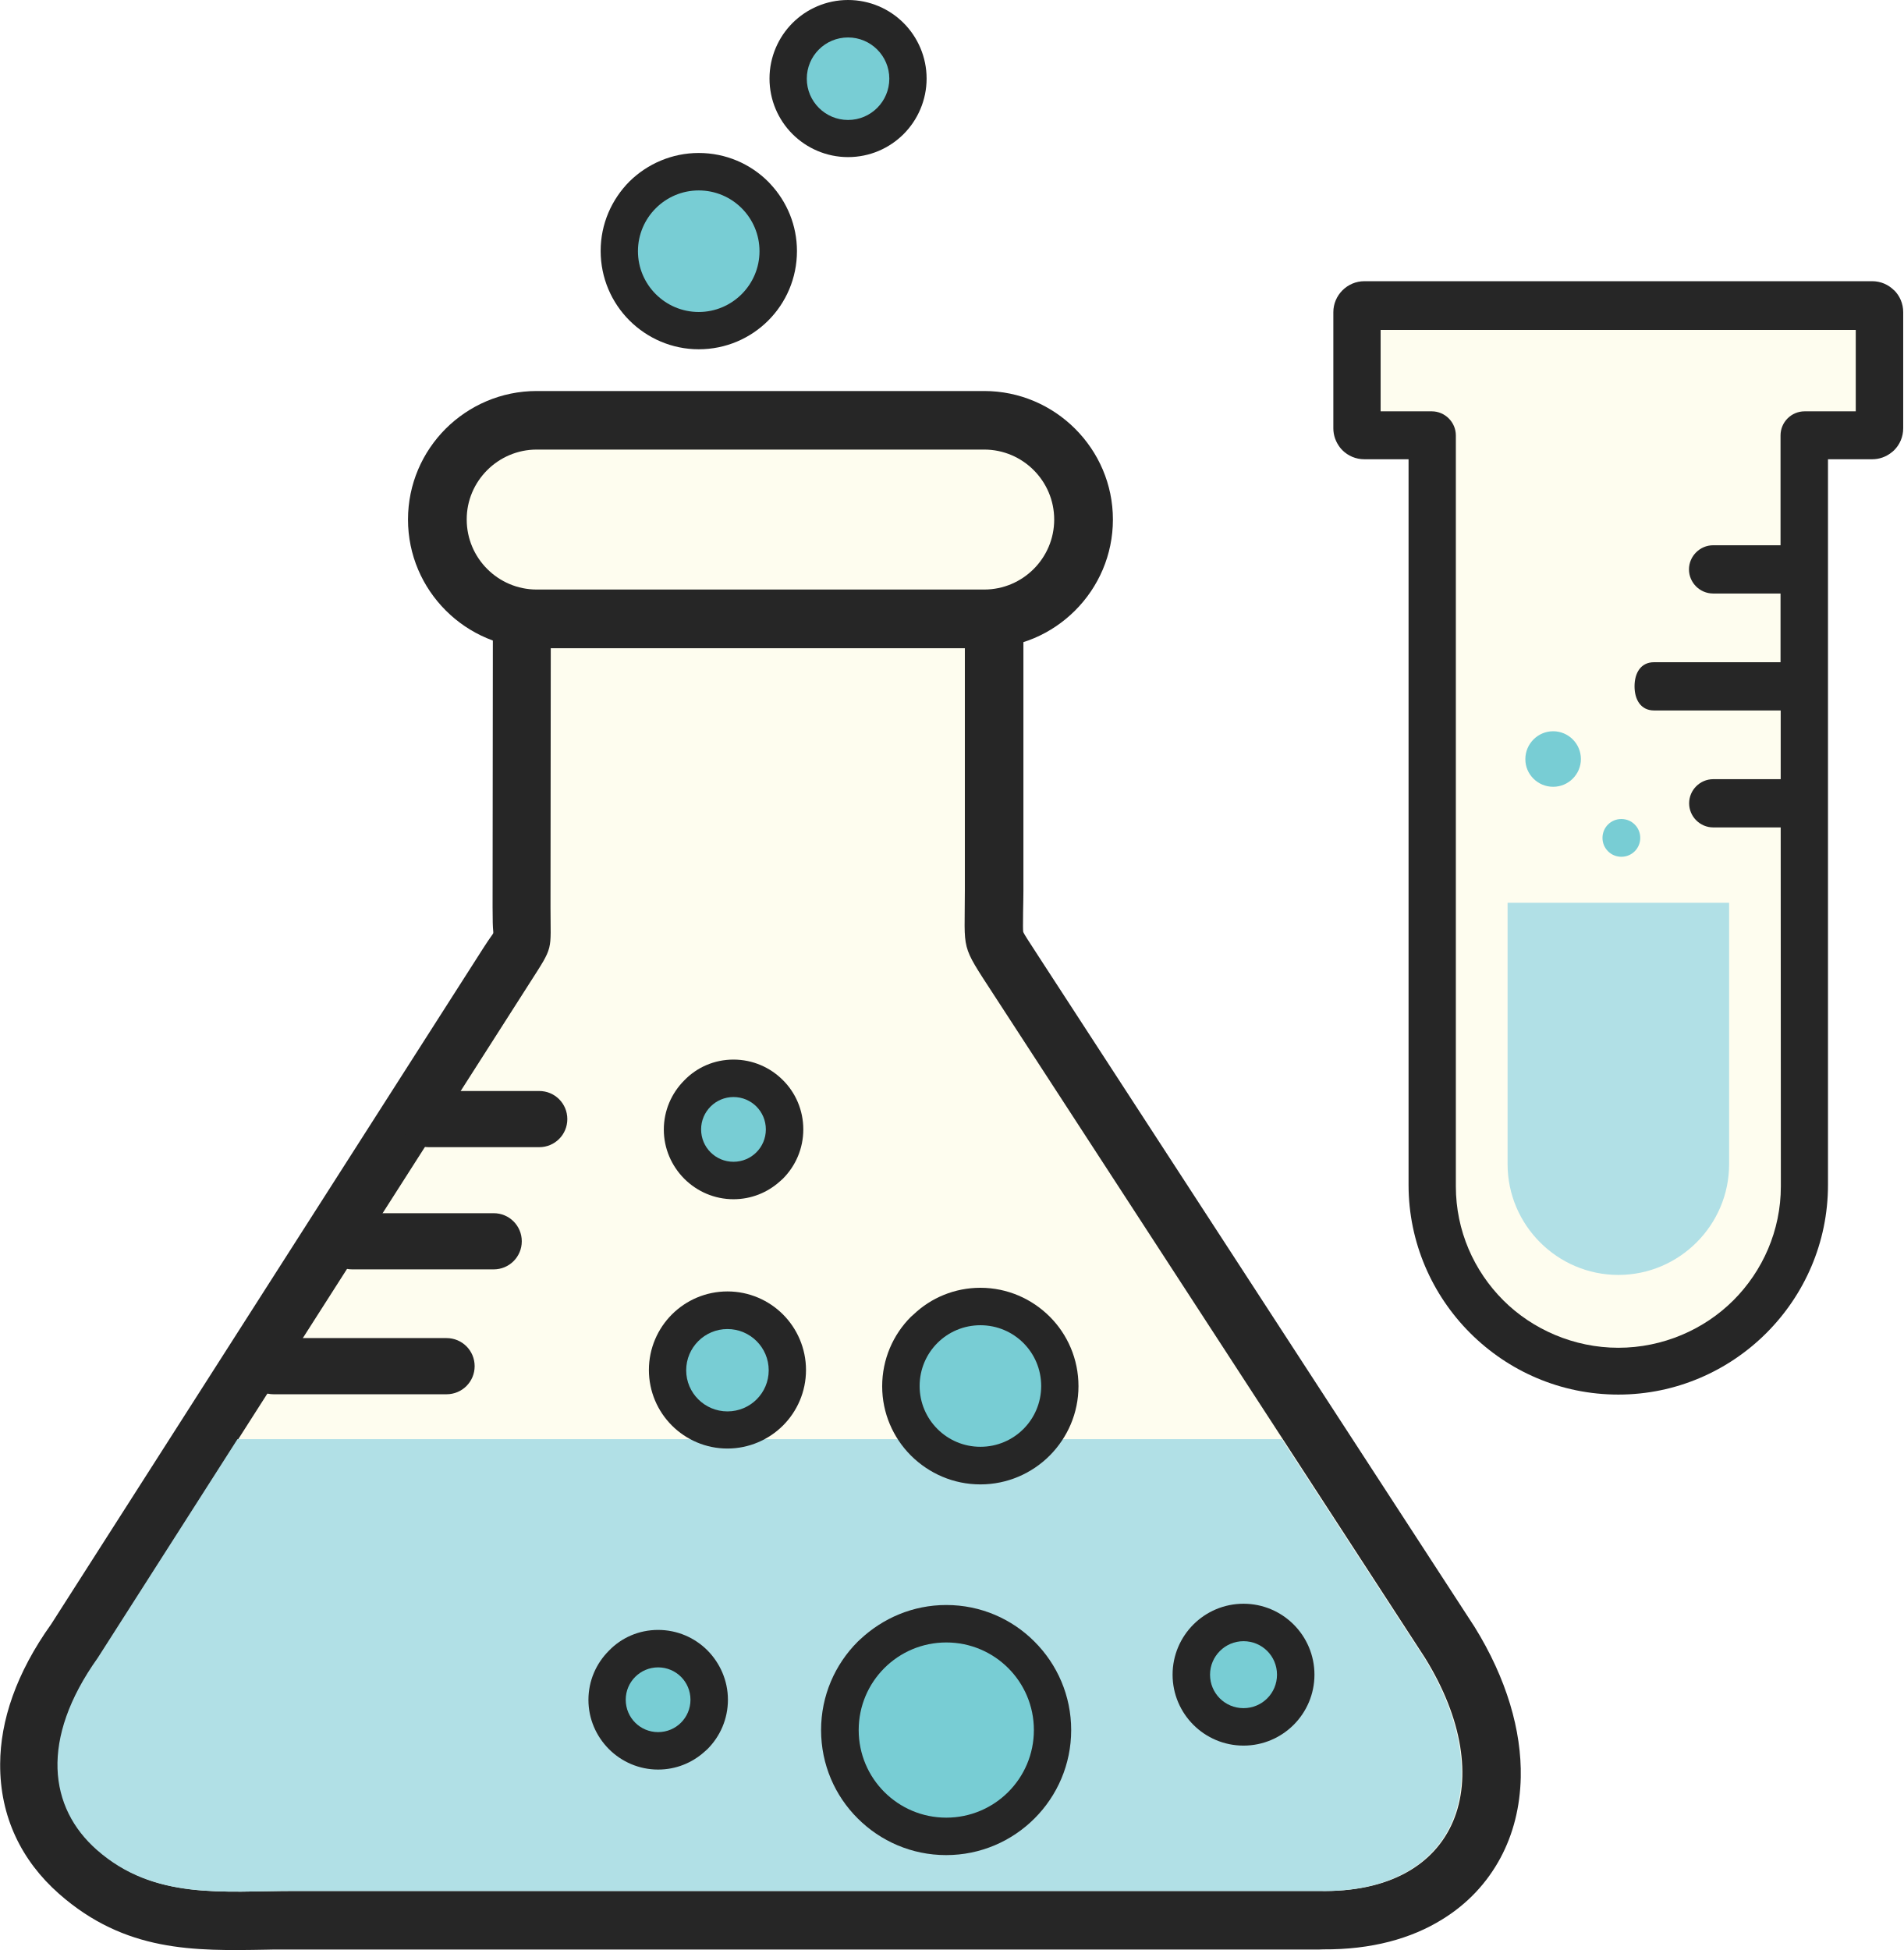
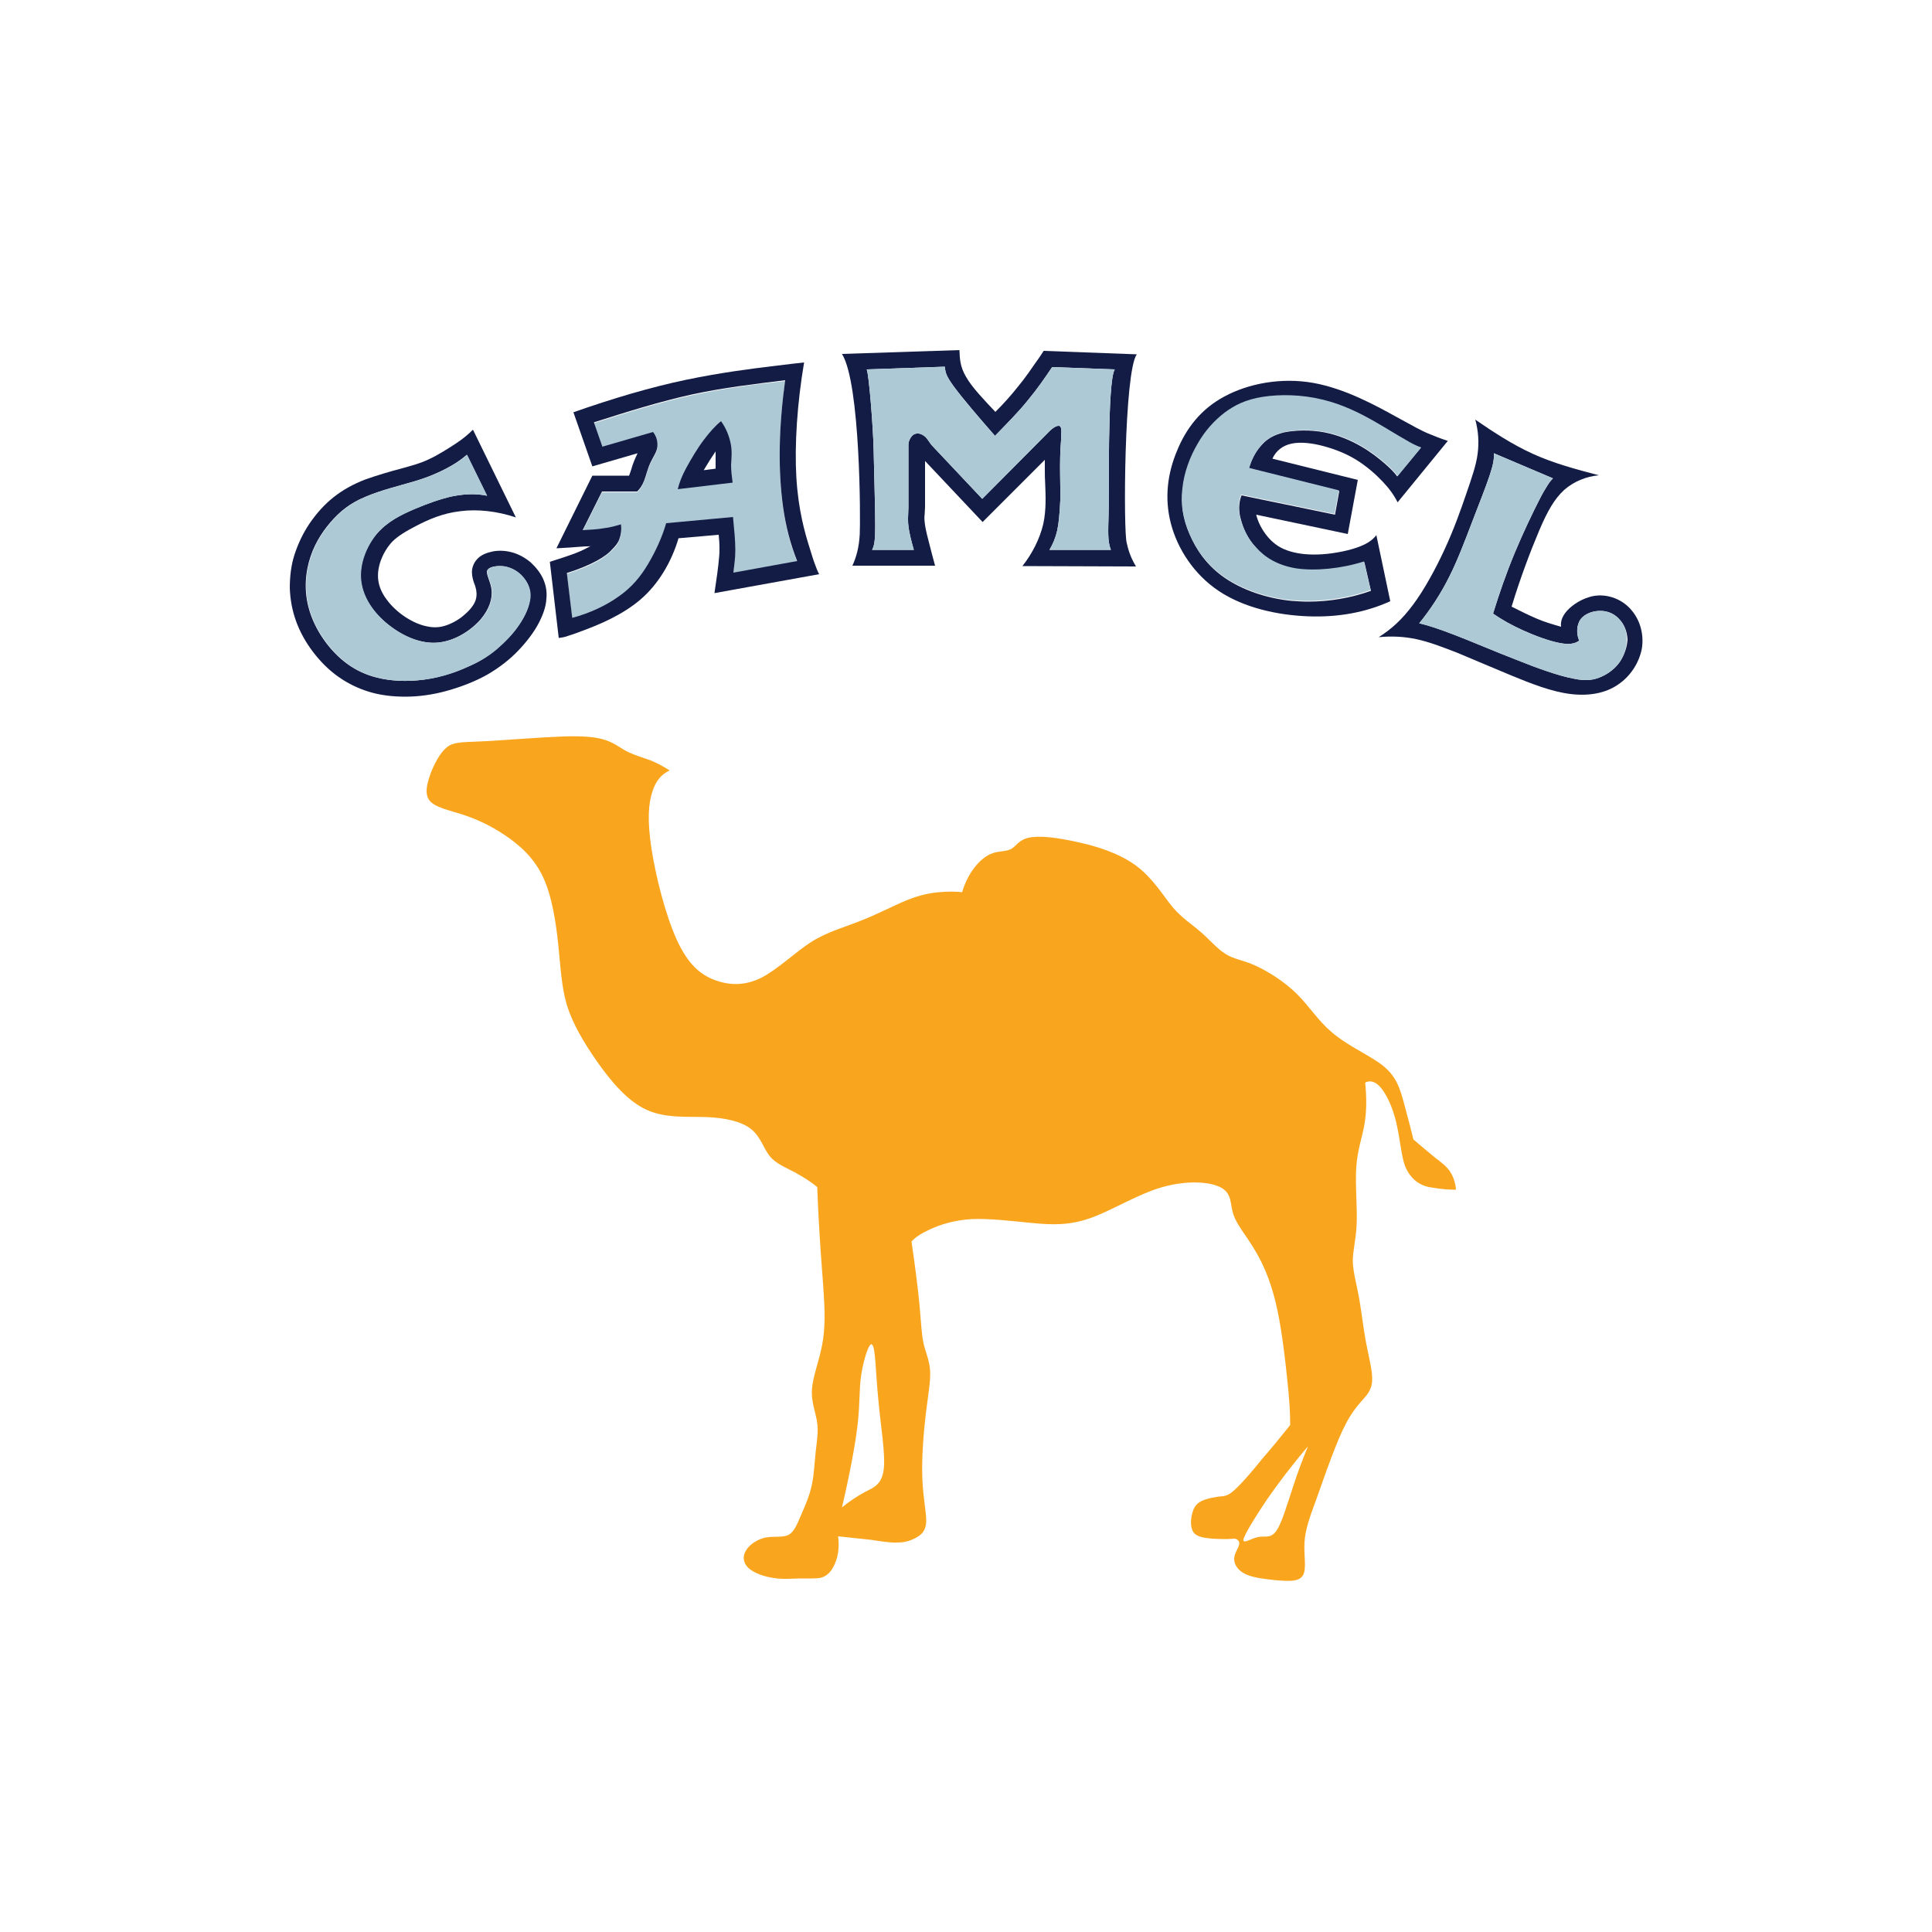
- <svg xmlns="http://www.w3.org/2000/svg" version="1.1" id="Layer_1" x="0px" y="0px" viewBox="0 0 119.94 122.88" style="enable-background:new 0 0 119.94 122.88" xml:space="preserve">
+ <svg xmlns="http://www.w3.org/2000/svg" version="1.1" id="Layer_1" x="0px" y="0px" viewBox="0 0 500 500" style="enable-background:new 0 0 500 500;" xml:space="preserve">
  <style type="text/css">
- 	.st0{fill-rule:evenodd;clip-rule:evenodd;fill:#78CDD4;}
- 	.st1{fill:#B1E0E6;}
- 	.st2{fill-rule:evenodd;clip-rule:evenodd;fill:#B1E0E6;}
- 	.st3{fill:#262626;}
- 	.st4{fill:#FEFDEF;}
- 	.st5{fill-rule:evenodd;clip-rule:evenodd;fill:#FEFDEF;}
+ 	.st0{fill-rule:evenodd;clip-rule:evenodd;fill:#AEC9D6;}
+ 	.st1{fill-rule:evenodd;clip-rule:evenodd;fill:#F9A61E;}
+ 	.st2{fill-rule:evenodd;clip-rule:evenodd;fill:#131C44;}
</style>
  <g>
-     <path class="st3" d="M115.19,28.94v6.92v7.38v7.38v24.05c0,3.64-1.49,6.94-3.88,9.33c-2.39,2.39-5.7,3.88-9.33,3.88 c-3.64,0-6.94-1.48-9.34-3.88c-2.39-2.39-3.88-5.7-3.88-9.33V28.94h-2.79c-0.54,0-1.03-0.22-1.38-0.57 c-0.06-0.06-0.1-0.11-0.15-0.17c-0.26-0.34-0.42-0.75-0.42-1.21v-7.32c0-0.53,0.22-1.02,0.57-1.37l0.01-0.01 c0.35-0.35,0.84-0.57,1.37-0.57h32.01c0.54,0,1.02,0.22,1.37,0.57l0,0.01l0.01-0.01c0.35,0.35,0.57,0.84,0.57,1.38v7.32 c0,0.54-0.22,1.03-0.57,1.38c-0.06,0.06-0.12,0.11-0.19,0.16c-0.33,0.26-0.75,0.41-1.19,0.41H115.19L115.19,28.94L115.19,28.94z" />
-     <path class="st3" d="M34.71,33.47H60.8c2.04,0,3.69,1.65,3.69,3.69v18.98c0,0.65-0.01,0.42-0.02,1.35 c-0.01,0.76-0.01,1.17,0.01,1.24c0.03,0.1,0.33,0.56,0.98,1.56l27.31,42l0.15,0.23c2.02,3.26,2.97,6.54,2.91,9.48 c-0.04,1.86-0.47,3.57-1.28,5.08c-0.84,1.56-2.06,2.88-3.65,3.86c-1.97,1.23-4.49,1.92-7.51,1.9l-0.27,0.01H18.52 c-1.34,0-1.56,0-1.76,0.01c-4.52,0.08-8.86,0.16-13.04-3.52c-2.36-2.08-3.73-4.86-3.71-8.18c0.01-2.72,1-5.71,3.22-8.82 l27.24-42.62c0.43-0.67,0.59-0.85,0.61-0.91c0.02-0.08-0.02-0.18-0.03-0.67l-0.01-0.98l0.02-19.68c-0.01-0.11-0.01-0.21-0.01-0.32 C31.03,35.12,32.68,33.47,34.71,33.47L34.71,33.47z" />
-     <path class="st5" d="M60.8,37.16H34.71l-0.02,20c0,2.85,0.22,2.39-1.31,4.78L6.21,104.47c-3.67,5.15-3.07,9.45-0.06,12.1 c3.61,3.18,7.93,2.59,12.37,2.59h64.59c8.86,0.2,11.46-7,6.68-14.7L62.62,62.68c-2.13-3.28-1.82-2.62-1.82-6.54V37.16L60.8,37.16z" />
-     <path class="st2" d="M14.97,90.68l-8.81,13.79c-3.67,5.15-3.07,9.45-0.06,12.1c3.61,3.18,7.93,2.59,12.37,2.59h64.59 c8.86,0.2,11.46-7,6.68-14.7l-8.96-13.77H14.97L14.97,90.68z" />
-     <path class="st3" d="M27.01,72.29c-0.98,0-1.77-0.79-1.77-1.77c0-0.98,0.79-1.77,1.77-1.77h6.97c0.98,0,1.77,0.79,1.77,1.77 c0,0.98-0.79,1.77-1.77,1.77H27.01L27.01,72.29z" />
-     <path class="st3" d="M22.19,79.99c-0.98,0-1.77-0.79-1.77-1.77s0.79-1.77,1.77-1.77h8.92c0.98,0,1.77,0.79,1.77,1.77 s-0.79,1.77-1.77,1.77H22.19L22.19,79.99z" />
-     <path class="st3" d="M17.24,87.86c-0.98,0-1.77-0.79-1.77-1.77c0-0.98,0.79-1.77,1.77-1.77h10.9c0.98,0,1.77,0.79,1.77,1.77 c0,0.98-0.79,1.77-1.77,1.77H17.24L17.24,87.86z" />
-     <path class="st3" d="M59.63,101.14c2.17,0,4.14,0.88,5.56,2.31l0,0l0,0c1.43,1.43,2.31,3.4,2.31,5.57c0,2.17-0.88,4.14-2.31,5.57 c-1.43,1.43-3.4,2.31-5.57,2.31c-2.17,0-4.14-0.88-5.57-2.31c-1.43-1.42-2.31-3.39-2.31-5.57c0-2.17,0.88-4.14,2.31-5.57l0.15-0.14 C55.63,101.97,57.53,101.14,59.63,101.14L59.63,101.14z" />
-     <path class="st0" d="M59.63,103.5c3.05,0,5.52,2.47,5.52,5.52s-2.47,5.52-5.52,5.52c-3.05,0-5.52-2.47-5.52-5.52 S56.58,103.5,59.63,103.5L59.63,103.5z" />
-     <path class="st3" d="M78.36,101.06c1.23,0,2.35,0.5,3.16,1.31c0.81,0.81,1.31,1.93,1.31,3.16s-0.5,2.35-1.31,3.16 c-0.81,0.81-1.93,1.31-3.16,1.31s-2.35-0.5-3.16-1.31c-0.81-0.81-1.31-1.93-1.31-3.16s0.5-2.35,1.31-3.16 C76.01,101.56,77.13,101.06,78.36,101.06L78.36,101.06z" />
-     <path class="st0" d="M78.36,103.42c1.17,0,2.11,0.94,2.11,2.11c0,1.17-0.94,2.11-2.11,2.11s-2.11-0.94-2.11-2.11 C76.25,104.37,77.2,103.42,78.36,103.42L78.36,103.42z" />
-     <path class="st3" d="M61.78,81.15c1.7,0,3.25,0.7,4.37,1.82l0,0c1.12,1.12,1.81,2.67,1.81,4.38c0,1.7-0.69,3.24-1.81,4.37 l-0.01,0.01c-1.12,1.12-2.67,1.81-4.36,1.81c-1.7,0-3.24-0.69-4.37-1.81l-0.01-0.01c-1.12-1.12-1.81-2.67-1.81-4.36 c0-1.71,0.69-3.26,1.81-4.38c0.05-0.05,0.11-0.1,0.17-0.15C58.67,81.78,60.16,81.15,61.78,81.15L61.78,81.15z" />
-     <path class="st0" d="M61.78,83.51c2.12,0,3.83,1.71,3.83,3.83c0,2.12-1.71,3.83-3.83,3.83c-2.12,0-3.83-1.72-3.83-3.83 C57.95,85.22,59.66,83.51,61.78,83.51L61.78,83.51z" />
-     <path class="st3" d="M41.47,102.71c1.21,0,2.31,0.49,3.11,1.29c0.79,0.8,1.29,1.9,1.29,3.11s-0.49,2.31-1.29,3.11 c-0.06,0.06-0.13,0.12-0.19,0.17c-0.78,0.7-1.8,1.12-2.92,1.12c-1.2,0-2.3-0.49-3.1-1.29l-0.01-0.01c-0.79-0.8-1.28-1.89-1.28-3.09 c0-1.21,0.49-2.3,1.29-3.1l0,0C39.16,103.2,40.26,102.71,41.47,102.71L41.47,102.71z" />
-     <path class="st0" d="M41.47,105.07c1.13,0,2.04,0.91,2.04,2.04s-0.91,2.04-2.04,2.04s-2.04-0.91-2.04-2.04 S40.35,105.07,41.47,105.07L41.47,105.07z" />
-     <path class="st3" d="M46.22,66.77c1.21,0,2.31,0.49,3.11,1.29c0.8,0.79,1.29,1.9,1.29,3.11c0,1.21-0.49,2.31-1.29,3.11 c-0.06,0.06-0.13,0.12-0.19,0.17c-0.78,0.7-1.8,1.12-2.92,1.12c-1.2,0-2.3-0.49-3.1-1.29l-0.01-0.01c-0.79-0.8-1.28-1.89-1.28-3.09 c0-1.2,0.49-2.3,1.29-3.1l0,0C43.91,67.26,45.01,66.77,46.22,66.77L46.22,66.77z" />
-     <path class="st0" d="M46.22,69.13c1.13,0,2.04,0.91,2.04,2.04s-0.91,2.04-2.04,2.04s-2.04-0.91-2.04-2.04S45.1,69.13,46.22,69.13 L46.22,69.13z" />
-     <path class="st3" d="M45.84,81.38c1.37,0,2.61,0.56,3.5,1.45s1.45,2.14,1.45,3.5c0,1.37-0.56,2.61-1.45,3.5s-2.14,1.45-3.5,1.45 c-1.37,0-2.61-0.56-3.5-1.45c-0.9-0.9-1.45-2.14-1.45-3.5c0-1.37,0.56-2.61,1.45-3.5C43.23,81.94,44.47,81.38,45.84,81.38 L45.84,81.38z" />
-     <path class="st0" d="M45.84,83.75c1.43,0,2.6,1.16,2.6,2.6c0,1.43-1.16,2.59-2.6,2.59c-1.43,0-2.6-1.16-2.6-2.59 C43.24,84.91,44.41,83.75,45.84,83.75L45.84,83.75z" />
-     <path class="st3" d="M44.03,9.64c1.71,0,3.26,0.69,4.38,1.81c0.05,0.05,0.1,0.11,0.15,0.16c1.03,1.11,1.66,2.59,1.66,4.21 c0,1.71-0.69,3.26-1.81,4.38c-1.12,1.12-2.67,1.81-4.38,1.81c-1.7,0-3.25-0.7-4.37-1.82l0,0c-1.12-1.12-1.81-2.67-1.81-4.38 c0-1.7,0.69-3.24,1.81-4.37l0.01-0.01C40.79,10.33,42.34,9.64,44.03,9.64L44.03,9.64z" />
-     <path class="st0" d="M44.03,12c2.12,0,3.83,1.72,3.83,3.83s-1.72,3.83-3.83,3.83s-3.83-1.72-3.83-3.83S41.92,12,44.03,12L44.03,12z" />
-     <path class="st3" d="M53.44,0c1.37,0,2.61,0.56,3.5,1.45s1.45,2.14,1.45,3.5s-0.56,2.61-1.45,3.5c-0.9,0.9-2.14,1.45-3.5,1.45 s-2.61-0.56-3.5-1.45c-0.9-0.9-1.45-2.14-1.45-3.5s0.56-2.61,1.45-3.5C50.83,0.56,52.07,0,53.44,0L53.44,0z" />
-     <path class="st0" d="M53.44,2.36c1.43,0,2.6,1.16,2.6,2.6c0,1.43-1.16,2.6-2.6,2.6c-1.43,0-2.6-1.16-2.6-2.6 C50.84,3.52,52,2.36,53.44,2.36L53.44,2.36z" />
-     <path class="st3" d="M33.82,24.64h28.2c2.23,0,4.26,0.91,5.73,2.38c1.47,1.47,2.38,3.49,2.38,5.72c0,2.23-0.91,4.26-2.38,5.73 c-1.47,1.47-3.49,2.38-5.73,2.38h-28.2c-2.23,0-4.26-0.91-5.73-2.38s-2.38-3.49-2.38-5.73s0.91-4.26,2.38-5.73 C29.56,25.55,31.58,24.64,33.82,24.64L33.82,24.64z" />
-     <path class="st5" d="M33.82,28.33h28.2c2.43,0,4.41,1.98,4.41,4.41l0,0c0,2.43-1.98,4.41-4.41,4.41h-28.2 c-2.43,0-4.41-1.98-4.41-4.41l0,0C29.4,30.32,31.39,28.33,33.82,28.33L33.82,28.33z" />
-     <path class="st4" d="M112.21,52.14h-4.25c-0.84,0-1.52-0.69-1.52-1.52s0.68-1.52,1.52-1.52h4.25v-4.33h-7.98 c-0.84,0-1.23-0.69-1.23-1.52c0-0.84,0.39-1.52,1.23-1.52h7.97v-4.33h-4.25c-0.84,0-1.52-0.69-1.52-1.52s0.69-1.52,1.52-1.52h4.25 v-6.92c0-0.84,0.68-1.52,1.52-1.52h3.22v-5.13H87v5.13h3.22c0.84,0,1.52,0.69,1.52,1.52v47.32c0,2.79,1.14,5.33,2.99,7.18 c1.84,1.84,4.46,2.99,7.25,2.99s5.4-1.14,7.25-2.99c1.84-1.84,2.99-4.39,2.99-7.18L112.21,52.14L112.21,52.14L112.21,52.14z" />
-     <path class="st1" d="M108.96,56.89v16.47c0,3.84-3.14,6.98-6.98,6.98l0,0c-3.84,0-6.98-3.14-6.98-6.98V56.89H108.96L108.96,56.89 L108.96,56.89z" />
-     <path class="st0" d="M97.87,49.58c0.97,0,1.75-0.79,1.75-1.75c0-0.97-0.79-1.75-1.75-1.75s-1.75,0.79-1.75,1.75 C96.11,48.79,96.9,49.58,97.87,49.58L97.87,49.58z" />
-     <path class="st0" d="M102.17,53.99c0.66,0,1.19-0.53,1.19-1.19s-0.53-1.19-1.19-1.19s-1.19,0.53-1.19,1.19 S101.51,53.99,102.17,53.99L102.17,53.99z" />
+     <path class="st0" d="M206.3,145.4c-1.7-4.3-2.9-8.8-3.6-13.7c-0.7-4.9-1-10.2-0.9-15.8c0.1-5.6,0.6-11.5,1.4-17.3   c-8,0.9-15.9,1.9-24.2,3.7c-8.2,1.8-16.8,4.5-25.3,7.2l2.2,6.3l13.1-3.8c0.9,1.2,1.3,2.7,1.1,4c-0.2,1.3-1.1,2.5-1.8,4   c-0.7,1.5-1.1,3.3-1.6,4.6c-0.5,1.3-1.1,2.1-1.8,2.8h-9.1l-5,10c1.9-0.1,3.9-0.2,5.5-0.5c1.6-0.3,3-0.7,4.4-1   c0.2,1.3,0,2.7-0.4,3.8c-0.4,1.1-1,1.9-1.9,2.7c-0.9,0.9-1.9,1.8-3.9,2.9c-2,1.1-4.9,2.3-7.8,3.2l1.4,11.6   c4.5-1.2,8.8-3.2,12.1-5.6c3.3-2.4,5.6-5.1,7.5-8.3c2-3.2,3.6-6.8,4.7-10.6l17.2-1.4c0.3,3,0.5,6.1,0.6,8.5c0,2.4-0.2,4.1-0.5,5.9   L206.3,145.4z M185.2,119.1c0,0.5,0,1.4,0,2.2l-3.1,0.4c1-1.7,2-3.3,3.1-4.9c0,0.5,0,0.9,0,1.3   C185.2,118.3,185.2,118.6,185.2,119.1z" />
+     <path class="st1" d="M111.1,207.1c1.4,1.9,5.3,2.6,8.9,3.8c3.6,1.2,7,2.8,10.6,5.2c3.6,2.4,7.5,5.7,9.9,10.8c2.4,5.1,3.4,12,4,17.8   c0.6,5.8,0.8,10.6,2.2,15.4c1.5,4.8,4.3,9.6,7.8,14.6c3.5,5,7.8,10.2,12.8,12.5c5,2.3,10.7,1.7,15.6,1.9c5,0.2,9.2,1.2,11.6,3.2   c2.4,2,3.1,4.9,4.7,6.9c1.6,2,4.3,3,6.5,4.2c2.2,1.2,4.1,2.4,5.8,3.8c0.2,5.5,0.5,11,0.9,16.8c0.4,5.9,1,12.1,1,16.6   c0,4.5-0.5,7.3-1.3,10.4c-0.8,3.1-2,6.5-2,9.4c0,2.9,1.1,5.5,1.4,7.9c0.3,2.4-0.1,4.7-0.4,7.4c-0.3,2.7-0.4,5.8-1,8.6   c-0.6,2.8-1.7,5.3-2.7,7.6c-1,2.3-1.8,4.5-3.3,5.3c-1.5,0.8-3.7,0.3-5.9,0.7c-2.1,0.4-4.2,1.8-5.1,3.3c-1,1.5-0.8,3.3,0.6,4.6   c1.4,1.3,4.2,2.3,6.7,2.6c2.5,0.4,4.7,0.1,6.8,0.1c2,0,3.9,0.1,5.3-0.2c1.4-0.4,2.3-1.3,3-2.5c1.4-2.3,1.8-5.4,1.4-8.2   c2.9,0.3,5.8,0.6,8.5,0.9c2.6,0.4,5,0.8,6.9,0.7c1.9,0,3.4-0.5,4.7-1.2c1.3-0.7,2.5-1.6,2.7-4c0.1-2.4-0.8-6.2-1-11.4   c-0.2-5.2,0.3-11.7,0.9-16.7c0.6-5,1.3-8.6,1.1-11.3c-0.2-2.7-1.2-4.7-1.7-7c-0.5-2.3-0.6-5.1-1-9.5c-0.4-4.5-1.2-10.6-2.1-16.8   c1.1-1.2,2.5-2.1,4.9-3.2c2.4-1.1,5.9-2.3,10.6-2.6c4.7-0.2,10.5,0.5,15.6,1c5.2,0.5,9.7,0.7,15.3-1.3c5.6-2,12.2-6.2,18.6-8   c6.4-1.8,12.4-1.4,15.2,0.2c2.8,1.6,2.2,4.2,3.1,6.9c0.9,2.7,3.2,5.3,5.3,8.8c2.1,3.4,4.1,7.7,5.6,13.8c1.5,6.1,2.4,14.1,3,19.7   c0.6,5.6,0.8,8.9,0.8,12.2c-2.3,2.9-4.6,5.7-7.2,8.7c-2.5,3.1-5.3,6.4-7.1,8c-1.8,1.7-2.7,1.7-4.1,1.8c-1.3,0.2-3.1,0.5-4.4,1.1   c-1.3,0.6-2.1,1.5-2.5,3.1c-0.5,1.6-0.6,3.8,0.3,5.1c0.9,1.2,2.8,1.4,4.8,1.6c1.9,0.1,3.8,0.2,5.7,0c0.7,0,1.5,0.6,1.3,1.5   c-0.2,1-1.3,2.3-1.3,3.8c0,1.5,1.1,3.1,3.2,4c2.1,0.9,5.1,1.2,8,1.5c2.9,0.2,5.6,0.4,6.6-1.3c1-1.7,0.2-5.2,0.4-8.5   c0.2-3.3,1.3-6.4,2.7-10.2c1.4-3.8,2.9-8.3,4.3-11.9c1.4-3.7,2.6-6.6,3.8-8.8c1.2-2.3,2.4-3.9,3.7-5.4c1.3-1.5,2.8-2.8,3-5.4   c0.2-2.6-0.9-6.4-1.6-10.2c-0.7-3.8-1.1-7.5-1.7-11c-0.6-3.5-1.6-6.9-1.7-9.8c0-2.9,0.8-5.4,1-9.7c0.2-4.2-0.4-10.2-0.1-14.7   c0.3-4.5,1.5-7.6,2.1-11c0.6-3.4,0.6-7.2,0.2-10.9c1-0.6,2.4-0.5,3.8,1c1.4,1.5,2.8,4.3,3.7,7.3c0.9,2.9,1.3,5.9,1.7,8.3   c0.4,2.4,0.7,4.1,1.4,5.6c0.7,1.5,1.8,2.8,3,3.6c1.2,0.8,2.4,1.2,4.1,1.4c1.7,0.3,3.8,0.5,5.8,0.5c-0.1-1.7-0.7-3.5-1.6-4.8   c-0.9-1.3-2.1-2.2-3.8-3.5c-1.6-1.3-3.6-3-5.6-4.7c-0.7-2.8-1.4-5.5-2.1-8.1c-0.7-2.6-1.3-5-2.4-7c-1.1-2-2.6-3.7-5.7-5.6   c-3.1-2-7.7-4.2-11.1-7.2c-3.4-2.9-5.6-6.5-8.8-9.7c-3.2-3.2-7.5-5.9-10.8-7.4c-3.3-1.5-5.5-1.6-7.7-3c-2.3-1.4-4.5-4.1-6.8-6   c-2.2-1.9-4.4-3.2-6.9-6.1c-2.4-2.9-5.1-7.5-9.4-10.7c-4.3-3.2-10.1-5.1-15.4-6.2c-5.3-1.2-9.9-1.7-12.5-1.1   c-2.6,0.6-3.2,2.2-4.5,2.9c-1.2,0.7-3.1,0.5-4.8,1.1c-1.7,0.6-3.3,1.9-4.7,3.7c-1.4,1.8-2.5,4-3.2,6.4c-1.8-0.2-3.7-0.2-6,0   c-2.3,0.2-4.9,0.7-8.4,2.1c-3.4,1.4-7.7,3.7-11.9,5.3c-4.2,1.7-8.5,2.8-12.8,5.5c-4.3,2.8-8.8,7.2-13,9.3c-4.3,2.1-8.3,1.9-12,0.5   c-3.7-1.4-6.9-4.1-9.8-10.5c-2.9-6.4-5.4-16.3-6.5-23.5c-1.1-7.2-0.8-11.6,0.2-14.6c0.9-3,2.5-4.7,4.5-5.6c-1.5-1-3-1.8-4.9-2.6   c-1.9-0.7-4-1.3-5.9-2.2c-1.8-0.9-3.3-2.2-5.6-3c-2.3-0.8-5.4-1.2-11.2-1c-5.8,0.2-14.3,0.9-19.7,1.2c-5.5,0.3-7.9,0.1-9.8,1.2   c-1.9,1.2-3.3,3.7-4.5,6.5C110.7,202.1,109.7,205.2,111.1,207.1L111.1,207.1z M227.3,362.1c0.6,6.9,1.9,14.2,1.4,18.2   c-0.5,4-2.7,4.7-4.8,5.8c-2.1,1.1-4.1,2.5-6,4c1.9-8.1,3.5-16.3,4.1-21.9c0.6-5.6,0.3-8.6,0.9-12.5c0.6-3.9,2.1-8.6,2.8-7.7   C226.6,348.7,226.6,355.2,227.3,362.1L227.3,362.1z M327.8,388.2c3.1-4.5,6.8-9.3,10.7-13.9c-1.3,3.2-2.6,6.5-3.9,10.6   c-1.4,4.1-2.8,9.2-4.3,11.3c-1.5,2.1-3,1.2-4.8,1.6c-1.8,0.4-3.9,1.9-3.7,0.6C322.1,397.1,324.7,392.8,327.8,388.2L327.8,388.2z" />
+     <path class="st2" d="M140.6,149.9c-0.7-1.6-1.9-3.1-3.2-4.3c-1.4-1.2-3-2.1-4.7-2.6c-1.7-0.5-3.5-0.6-5.1-0.3   c-1.5,0.3-2.8,0.8-3.7,1.6c-0.9,0.8-1.5,1.8-1.7,3c-0.2,1.1,0.1,2.3,0.3,3c0.2,0.7,0.4,1,0.6,1.8c0.2,0.7,0.4,1.9,0,3.2   c-0.4,1.2-1.4,2.5-2.8,3.7c-1.3,1.2-3,2.2-4.7,2.8c-1.7,0.6-3.3,0.7-5.1,0.3c-3.7-0.7-8-3.6-10.4-6.9c-2.5-3.3-2.8-6.5-1.6-10   c0.6-1.7,1.6-3.5,3-5c1.5-1.5,3.5-2.7,6.4-4.2c2.9-1.5,6.7-3.2,11.2-3.7c4.5-0.6,9.6,0,14.4,1.6l-11.1-22.7   c-1.2,1.2-2.6,2.4-4.6,3.7c-2,1.3-4.5,2.9-6.9,4c-2.3,1.1-4.4,1.6-7.2,2.4c-2.7,0.7-6.1,1.7-9.2,2.8c-3.1,1.2-5.8,2.7-8.2,4.6   c-2.4,1.9-4.5,4.3-6.2,6.8c-1.7,2.5-3,5.3-3.9,8.1c-0.9,2.8-1.2,5.7-1.2,8.6c0.1,2.9,0.6,5.7,1.6,8.5c1,2.8,2.5,5.5,4.4,8   c1.9,2.5,4.1,4.7,6.5,6.4c2.4,1.7,5,3,7.9,3.9c2.9,0.9,6.1,1.3,9.5,1.3c3.4,0,7.1-0.5,10.7-1.5c3.6-1,7.3-2.4,10.5-4.2   c3.1-1.8,5.8-3.9,8-6.2c2.2-2.3,4.1-4.8,5.3-7.1c1.2-2.3,1.9-4.4,2-6.3C141.6,153.2,141.3,151.5,140.6,149.9z M134.3,161.7   c-1.6,2.4-3.8,4.6-5.9,6.4c-2.2,1.8-4.4,3.2-7.7,4.6c-3.3,1.5-7.8,3-13,3.4c-5.2,0.4-11.1-0.2-16-3.1c-5-2.9-9-8.1-11-13.2   c-2-5.1-1.9-10-0.8-14.2c1.1-4.2,3.2-7.6,5.6-10.4c2.4-2.8,5.1-5,9-6.6c3.9-1.7,8.9-2.9,12.6-4c3.7-1.1,6.2-2.2,8.3-3.3   c2.1-1.1,3.8-2.2,5.4-3.6l5.2,10.6c-1.3-0.3-2.7-0.4-4-0.4c-1.5,0-3.1,0.2-4.8,0.5c-3.2,0.7-6.6,1.9-10.1,3.4   c-3.5,1.5-6.9,3.2-9.6,6.3c-2.7,3.2-4.6,7.9-4.1,12.2c0.5,4.4,3.3,8.4,7.1,11.4c3.8,3,8.4,5,12.8,4.6c4.4-0.4,8.5-3.1,11-5.9   c2.4-2.8,3.2-5.6,2.9-7.9c-0.3-2.2-1.5-3.9-1.1-4.9c0.5-1,2.7-1.3,4.6-1c1.9,0.4,3.5,1.4,4.6,2.7c1.2,1.3,2,3,1.8,5.1   C137.1,156.8,136,159.3,134.3,161.7z" />
+     <path class="st0" d="M137.3,154.7c-0.2,2.1-1.3,4.6-2.9,7c-1.6,2.4-3.8,4.6-5.9,6.4c-2.2,1.8-4.4,3.2-7.7,4.6   c-3.3,1.5-7.8,3-13,3.4c-5.2,0.4-11.1-0.2-16-3.1c-5-2.9-9-8.1-11-13.2c-2-5.1-1.9-10-0.8-14.2c1.1-4.2,3.2-7.6,5.6-10.4   c2.4-2.8,5.1-5,9-6.6c3.9-1.7,8.9-2.9,12.6-4c3.7-1.1,6.2-2.2,8.3-3.3c2.1-1.1,3.8-2.2,5.4-3.6l5.2,10.6c-1.3-0.3-2.7-0.4-4-0.4   c-1.5,0-3.1,0.2-4.8,0.5c-3.2,0.7-6.6,1.9-10.1,3.4c-3.5,1.5-6.9,3.2-9.6,6.3c-2.7,3.2-4.6,7.9-4.1,12.2c0.5,4.4,3.3,8.4,7.1,11.4   c3.8,3,8.4,5,12.8,4.6c4.4-0.4,8.5-3.1,11-5.9c2.4-2.8,3.2-5.6,2.9-7.9c-0.3-2.2-1.5-3.9-1.1-4.9c0.5-1,2.7-1.3,4.6-1   c1.9,0.4,3.5,1.4,4.6,2.7C136.7,150.9,137.5,152.6,137.3,154.7z" />
+     <path class="st2" d="M184.9,153.5l27.1-4.9c-0.4-0.7-0.7-1.5-1.1-2.6c-0.4-1-0.8-2.4-1.4-4.3c-1.2-3.8-2.9-9.7-3.4-18.1   c-0.5-8.4,0.2-19.2,2-29.8c-1.8,0.2-3.6,0.4-8.5,1c-4.9,0.6-13,1.6-22.1,3.5c-9.1,1.9-19.2,4.9-29.1,8.4l4.9,14l11.7-3.4   c-0.7,1.5-1.3,2.9-1.6,4.1c-0.2,0.6-0.4,1.2-0.6,1.7h-9.5l-9.3,18.8c2.4-0.1,4.8-0.3,6.1-0.4c1.3-0.1,1.6-0.1,1.9-0.1   c0.3,0,0.6,0,0.9-0.1c-1,0.5-2,1.1-3.8,1.8c-1.8,0.7-4.3,1.5-6.8,2.3l2.3,19.7c0.8-0.1,1.6-0.2,2.6-0.6c1-0.3,2.4-0.8,4.2-1.5   c3.7-1.4,9.6-3.8,14.3-7.8c4.7-4,8.1-9.8,9.9-15.9l10.4-0.9c0.1,1.1,0.2,2.2,0.2,3.6c0,0.7,0,1.4-0.1,2.2   C185.9,146.8,185.4,150.1,184.9,153.5z M172.4,135.4c-1.1,3.8-2.8,7.4-4.7,10.6c-1.9,3.2-4.2,6-7.5,8.3c-3.3,2.4-7.6,4.4-12.1,5.6   l-1.4-11.6c2.9-0.9,5.8-2.1,7.8-3.2c2-1.1,3.1-2,3.9-2.9c0.9-0.9,1.5-1.6,1.9-2.7c0.4-1.1,0.6-2.5,0.4-3.8c-1.4,0.4-2.7,0.8-4.4,1   c-1.6,0.3-3.6,0.4-5.5,0.5l5-10h9.1c0.7-0.7,1.3-1.5,1.8-2.8c0.5-1.3,0.9-3.1,1.6-4.6c0.7-1.5,1.6-2.7,1.8-4c0.2-1.4-0.2-2.9-1.1-4   l-13.1,3.8l-2.2-6.3c8.5-2.7,17.1-5.4,25.3-7.2c8.3-1.8,16.2-2.7,24.2-3.7c-0.8,5.8-1.3,11.7-1.4,17.3c-0.1,5.6,0.2,10.9,0.9,15.8   c0.7,4.9,1.9,9.4,3.6,13.7l-16.5,3c0.2-1.8,0.5-3.5,0.5-5.9c0-2.4-0.3-5.4-0.6-8.5L172.4,135.4z" />
+     <path class="st2" d="M189.1,114.8c-0.4-2-1.2-4-2.5-5.8c-1.6,1.3-2.9,2.8-4.5,4.9c-1.6,2.1-3.3,5-4.5,7.2c-1.2,2.2-1.8,3.9-2.2,5.5   l0,0l14.2-1.7l0,0c-0.2-1.5-0.4-3-0.4-4.6C189.3,118.6,189.5,116.7,189.1,114.8L189.1,114.8L189.1,114.8L189.1,114.8z M185.2,119.1   c0,0.5,0,1.4,0,2.2l0,0l-3.1,0.4l0,0c1-1.7,2-3.3,3.1-4.9c0,0.5,0,0.9,0,1.3C185.2,118.3,185.2,118.6,185.2,119.1L185.2,119.1   L185.2,119.1L185.2,119.1z" />
+     <path class="st2" d="M294.2,91.7l-24.1-0.9c-0.4,0.6-0.8,1.3-1.9,2.8c-1.1,1.6-2.8,4.1-4.7,6.4c-1.9,2.4-3.8,4.5-5.9,6.6   c-3-3.2-6.1-6.4-7.6-9.1c-1.6-2.7-1.6-4.8-1.7-6.9l-30.4,1c4.8,7.6,4.8,43.2,4.6,46.7c-0.2,3.5-0.9,5.9-1.9,8.1l21.4,0   c-0.5-1.7-0.9-3.4-1.4-5.3c-0.5-1.9-1-3.8-1.2-5.2c-0.2-1.4-0.2-2.1-0.1-2.8c0-0.7,0.1-1.3,0.1-1.9l0-11.9l14.9,15.8l16.1-16.1   c0,0.8,0,1.7,0,2.6c0,1.1,0,2.3,0.1,3.8c0.1,2.7,0.3,6.5-0.5,10.2c-0.9,3.8-2.8,7.6-5.4,10.9l29.4,0.1c-1.1-1.8-1.9-3.7-2.4-6.1   C290.7,137.9,290.9,96.2,294.2,91.7z M287.5,142.3l-15.9,0c0.9-1.5,1.6-3.2,2-5c0.4-1.9,0.6-3.9,0.8-7.8c0.1-3.9-0.3-9.8,0.2-15.6   c0-1.6,0.3-3.2-0.3-3.6c-0.5-0.4-1.9,0.4-2.9,1.5l-17.2,17.3l-13-13.8c-0.8-0.9-1.3-2.1-2.2-2.6c-0.9-0.6-1.8-0.7-2.6-0.2   c-0.7,0.5-1.3,1.6-1.3,2.6l0,16.2c0,0.9-0.1,1.8-0.1,2.8c0,0.6,0,1.3,0.1,2c0.2,1.9,0.8,4.1,1.4,6.2l-10.8,0c0.5-1,0.8-2,0.8-6.1   v-0.8c0-4.8-0.3-13.1-0.4-18.8c-0.1-5.6-1.2-19.7-1.8-21l20.2-0.7c0.1,0.5,0.1,1.1,0.4,1.9c0.3,0.8,0.9,1.8,2,3.3   c2.2,3,6.4,7.9,10.6,12.7c3-3.1,6.1-6.2,8.5-9.2c2.5-3,4.4-5.8,6.3-8.6l16.2,0.6c-2,3.1-1.4,33.7-1.6,37.7   C286.8,137.3,286.6,140.1,287.5,142.3z" />
+     <path class="st0" d="M287.5,142.3l-15.9,0c0.9-1.5,1.6-3.2,2-5c0.4-1.9,0.6-3.9,0.8-7.8c0.1-3.9-0.3-9.8,0.2-15.6   c0-1.6,0.3-3.2-0.3-3.6c-0.5-0.4-1.9,0.4-2.9,1.5l-17.2,17.3l-13-13.8c-0.8-0.9-1.3-2.1-2.2-2.6c-0.9-0.6-1.8-0.7-2.6-0.2   c-0.7,0.5-1.3,1.6-1.3,2.6l0,16.2c0,0.9-0.1,1.8-0.1,2.8c0,0.6,0,1.3,0.1,2c0.2,1.9,0.8,4.1,1.4,6.2l-10.8,0c0.5-1,0.8-2,0.8-6.1   v-0.8c0-4.8-0.3-13.1-0.4-18.8c-0.1-5.6-1.2-19.7-1.8-21l20.2-0.7c0.1,0.5,0.1,1.1,0.4,1.9c0.3,0.8,0.9,1.8,2,3.3   c2.2,3,6.4,7.9,10.6,12.7c3-3.1,6.1-6.2,8.5-9.2c2.5-3,4.4-5.8,6.3-8.6l16.2,0.6c-2,3.1-1.4,33.7-1.6,37.7   C286.8,137.3,286.6,140.1,287.5,142.3z" />
+     <path class="st2" d="M334.3,114.8c2.4-0.5,5.5-0.1,8.4,0.7c2.9,0.8,5.7,1.9,8.3,3.5c2.6,1.6,5,3.7,6.8,5.6c1.8,1.9,3,3.6,3.9,5.4   l13-15.9c-1.9-0.6-3.6-1.3-5.3-2c-1.6-0.7-3.1-1.5-8-4.2c-4.9-2.7-13.1-7.3-21.5-8.8c-8.4-1.5-16.9,0.2-23,3.5   c-6.2,3.3-10,8.4-12.3,14.1c-2.4,5.7-3.3,12.1-1.6,18.7c1.7,6.6,6,13.3,12.5,17.6c6.5,4.3,15.1,6.2,23,6.5c7.8,0.3,14.9-1,21.3-3.9   l-3.6-17.1c-1.1,1.4-2.6,2.4-5.3,3.3c-2.7,0.9-6.5,1.6-9.8,1.7c-3.3,0.1-5.9-0.3-8.1-1.1c-2.2-0.8-3.8-2.1-5.1-3.7   c-1.3-1.6-2.3-3.5-2.8-5.5l23.7,5l2.6-14l-22.1-5.5C330.2,116.7,331.9,115.3,334.3,114.8z M346.6,127.1l-1.1,6.1l-24.2-5   c-0.4,1-0.6,2.1-0.6,3.2c0,0.9,0.1,1.9,0.4,2.9c0.6,2.4,1.8,5.2,4.1,7.6c2.2,2.5,5.5,4.6,10.4,5.4c4.9,0.7,11.5,0.1,17.5-1.8   l1.7,7.4c-5.3,1.9-10.9,2.8-16.3,2.8c-1.4,0-2.9-0.1-4.3-0.2c-6.7-0.7-12.8-2.9-17.3-6c-4.5-3.1-7.3-7.2-9-11.2   c-1.7-3.9-2.3-7.7-1.8-11.7c0.4-4,1.9-8.1,3.9-11.5c1.9-3.4,4.4-6.1,7-8.1c2.7-2,5.5-3.4,9.9-4.1c4.4-0.7,10.2-0.6,15.4,0.7   c5.2,1.2,9.9,3.6,13.4,5.6c3.5,2,6,3.6,7.8,4.6c1.8,1.1,3,1.6,4.2,2.1l-6.1,7.4c-0.8-1.1-1.8-2.1-3.3-3.4c-1.5-1.3-3.5-2.9-6.1-4.4   c-2.6-1.5-5.8-2.9-9.4-3.6c-3.6-0.7-7.6-0.6-10.5,0c-2.9,0.7-4.7,1.9-6.1,3.6c-1.4,1.6-2.4,3.6-3,5.7L346.6,127.1z" />
+     <path class="st0" d="M367.8,115.8l-6.1,7.4c-0.8-1.1-1.8-2.1-3.3-3.4c-1.5-1.3-3.5-2.9-6.1-4.4c-2.6-1.5-5.8-2.9-9.4-3.6   c-3.6-0.7-7.6-0.6-10.5,0c-2.9,0.7-4.7,1.9-6.1,3.6c-1.4,1.6-2.4,3.6-3,5.7l23.2,5.8l-1.1,6.1l-24.2-5c-0.4,1-0.6,2.1-0.6,3.2   c0,0.9,0.1,1.9,0.4,2.9c0.6,2.4,1.8,5.2,4.1,7.6c2.2,2.5,5.5,4.6,10.4,5.4c4.9,0.7,11.5,0.1,17.5-1.8l1.7,7.4   c-5.3,1.9-10.9,2.8-16.3,2.8c-1.4,0-2.9-0.1-4.3-0.2c-6.7-0.7-12.8-2.9-17.3-6c-4.5-3.1-7.3-7.2-9-11.2c-1.7-3.9-2.3-7.7-1.8-11.7   c0.4-4,1.9-8.1,3.9-11.5c1.9-3.4,4.4-6.1,7-8.1c2.7-2,5.5-3.4,9.9-4.1c4.4-0.7,10.2-0.6,15.4,0.7c5.2,1.2,9.9,3.6,13.4,5.6   c3.5,2,6,3.6,7.8,4.6C365.4,114.8,366.6,115.4,367.8,115.8z" />
+     <path class="st2" d="M422.3,158c-2.1-2.6-5.4-4-8.5-3.9c-3.1,0.1-6,1.8-7.7,3.4c-1.7,1.6-2.3,3.2-2.1,4.7c-2.1-0.6-4.2-1.2-6.3-2.1   c-2.1-0.9-4.3-2-6.5-3.1c2.2-7.3,4.9-14.4,7.1-19.6c2.2-5.2,4-8.3,6.5-10.6c2.5-2.2,5.7-3.5,9-3.8c-5.8-1.5-11.7-3.1-17-5.5   c-5.3-2.4-10.2-5.6-15-8.9c0.8,2.9,1,5.9,0.6,8.9c-0.4,3-1.5,6.1-2.9,10.2c-1.4,4.1-3.2,9.2-5.6,14.4c-2.4,5.2-5.3,10.5-8.2,14.4   c-2.9,3.9-5.7,6.4-8.9,8.4c3.2-0.3,6.4-0.2,9.7,0.5c3.3,0.7,6.7,2,10.8,3.6c4.1,1.7,8.7,3.7,13.8,5.8c5.1,2.1,10.4,4.2,15.3,4.8   c4.8,0.6,9.1-0.2,12.3-2.4c3.3-2.2,5.5-5.7,6.2-9.3C425.5,164.3,424.5,160.6,422.3,158z M419.2,171.3c-1.2,1.7-2.9,3-4.7,3.8   c-1.8,0.8-3.8,1.3-7.4,0.5c-3.7-0.7-9.1-2.6-14.8-4.9c-5.7-2.2-11.7-4.8-15.9-6.4c-4.2-1.6-6.6-2.4-9.1-3c3-3.7,5.6-7.7,7.8-12.1   c2.2-4.4,4-9.2,5.8-13.9c1.8-4.7,3.6-9.2,4.6-12.2c1-3,1.2-4.4,1.1-5.8l15.3,6.5c-0.5,0.5-0.9,1-1.4,1.8c-0.5,0.8-1.2,1.9-2,3.5   c-1.7,3.3-4.3,8.7-6.5,14c-2.2,5.3-4,10.5-5.6,15.7c2.3,1.6,4.8,3,7.9,4.4c3.1,1.4,6.7,2.7,9.3,3.2c2.5,0.5,4,0.2,5.1-0.6   c-0.8-1.8-0.7-4.1,0.4-5.6c1.2-1.5,3.4-2.2,5.4-2.1c1.9,0.1,3.5,0.9,4.7,2.3c1.2,1.3,1.9,3.1,2,5.1   C421.1,167.4,420.4,169.5,419.2,171.3z" />
+     <path class="st0" d="M421,165.4c0,2-0.6,4.1-1.8,5.9c-1.2,1.7-2.9,3-4.7,3.8c-1.8,0.8-3.8,1.3-7.4,0.5c-3.7-0.7-9.1-2.6-14.8-4.9   c-5.7-2.2-11.7-4.8-15.9-6.4c-4.2-1.6-6.6-2.4-9.1-3c3-3.7,5.6-7.7,7.8-12.1c2.2-4.4,4-9.2,5.8-13.9c1.8-4.7,3.6-9.2,4.6-12.2   c1-3,1.2-4.4,1.1-5.8l15.3,6.5c-0.5,0.5-0.9,1-1.4,1.8c-0.5,0.8-1.2,1.9-2,3.5c-1.7,3.3-4.3,8.7-6.5,14c-2.2,5.3-4,10.5-5.6,15.7   c2.3,1.6,4.8,3,7.9,4.4c3.1,1.4,6.7,2.7,9.3,3.2c2.5,0.5,4,0.2,5.1-0.6c-0.8-1.8-0.7-4.1,0.4-5.6c1.2-1.5,3.4-2.2,5.4-2.1   c1.9,0.1,3.5,0.9,4.7,2.3C420.3,161.6,421,163.4,421,165.4z" />
  </g>
</svg>
